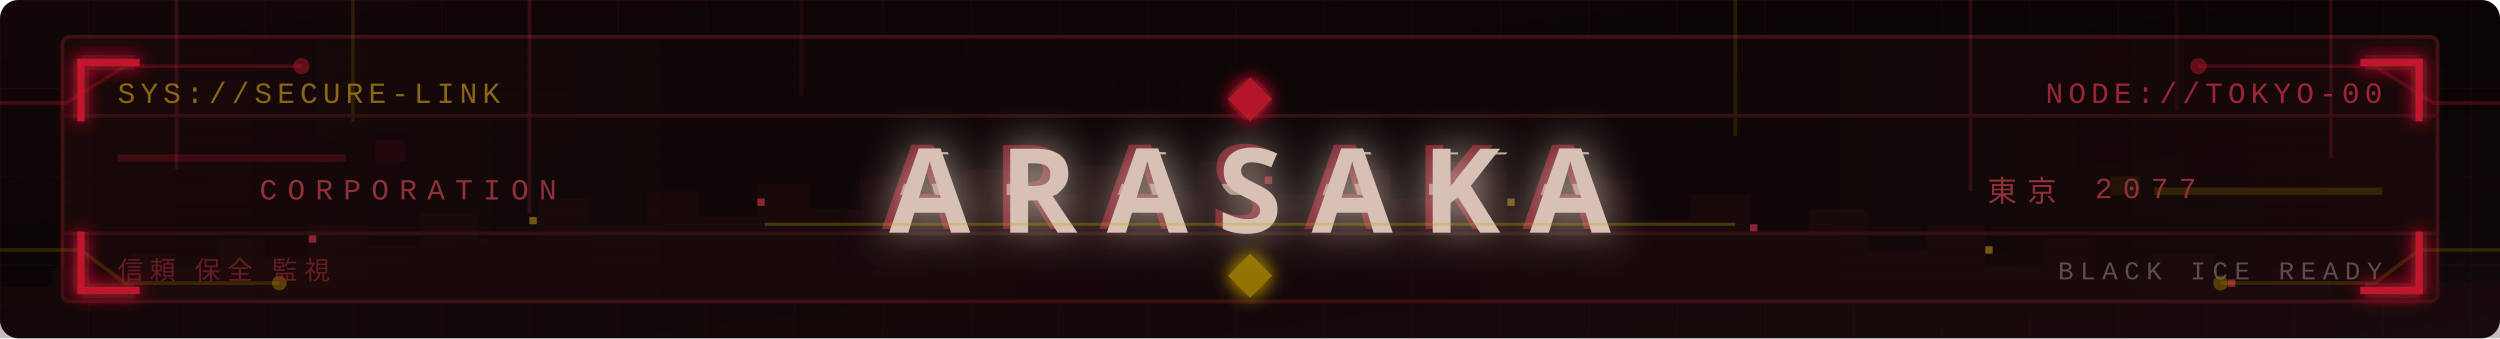
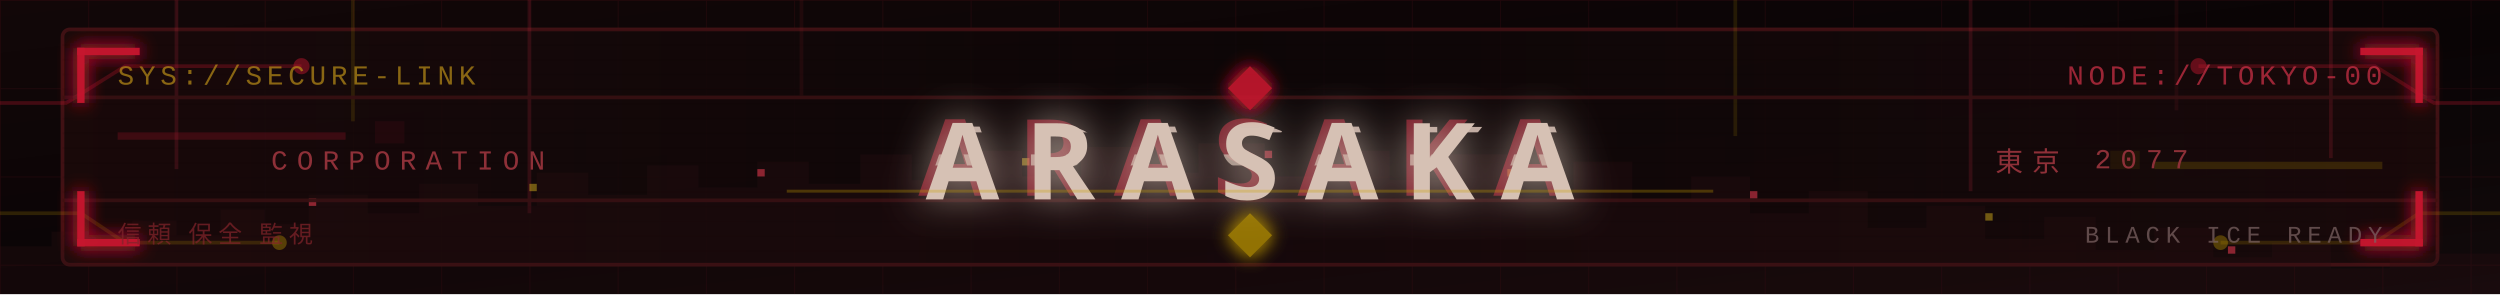
- <svg xmlns="http://www.w3.org/2000/svg" id="arasaka-banner" width="100%" viewBox="0 0 680 92">
+ <svg xmlns="http://www.w3.org/2000/svg" id="arasaka-banner" width="100%" viewBox="0 0 680 80">
  <defs>
    <linearGradient id="bg" x1="0%" y1="0%" x2="100%" y2="100%">
      <stop offset="0%" stop-color="#120708" />
      <stop offset="55%" stop-color="#090405" />
      <stop offset="100%" stop-color="#120a0b" />
    </linearGradient>
    <linearGradient id="panel" x1="0%" y1="0%" x2="100%" y2="0%">
      <stop offset="0%" stop-color="#19090a" stop-opacity="0.95" />
      <stop offset="50%" stop-color="#0d0607" stop-opacity="0.78" />
      <stop offset="100%" stop-color="#19090a" stop-opacity="0.95" />
    </linearGradient>
    <pattern id="grid" width="24" height="24" patternUnits="userSpaceOnUse">
      <path d="M24 0 L0 0 0 24" fill="none" stroke="#c5162f" stroke-width="0.4" opacity="0.11" />
    </pattern>
    <pattern id="scanlines" width="680" height="4" patternUnits="userSpaceOnUse">
      <line x1="0" y1="0" x2="680" y2="0" stroke="#050304" stroke-width="1" opacity="0.32" />
    </pattern>
    <clipPath id="glitch-top">
-       <rect x="0" y="37" width="680" height="5" />
+       <rect x="0" y="31" width="680" height="5" />
    </clipPath>
    <clipPath id="glitch-mid">
-       <rect x="0" y="50" width="680" height="3" />
+       <rect x="0" y="42" width="680" height="3" />
    </clipPath>
    <filter id="glow-red" x="-50%" y="-50%" width="200%" height="200%">
      <feGaussianBlur stdDeviation="2.5" result="blur" />
      <feMerge>
        <feMergeNode in="blur" />
        <feMergeNode in="blur" />
        <feMergeNode in="SourceGraphic" />
      </feMerge>
    </filter>
    <filter id="glow-soft" x="-50%" y="-50%" width="200%" height="200%">
      <feGaussianBlur stdDeviation="6" result="blur" />
      <feMerge>
        <feMergeNode in="blur" />
        <feMergeNode in="SourceGraphic" />
      </feMerge>
    </filter>
  </defs>
-   <rect width="680" height="92" rx="5" fill="url(#bg)" />
-   <rect width="680" height="92" rx="5" fill="url(#grid)" />
-   <rect x="17" y="10" width="646" height="72" rx="2" fill="url(#panel)" stroke="#401114" stroke-width="1" />
-   <rect x="17" y="10" width="646" height="72" rx="2" fill="url(#scanlines)" opacity="0.3" />
+   <rect width="680" height="80" fill="url(#bg)" />
+   <rect width="680" height="80" fill="url(#grid)" />
+   <rect x="17" y="8" width="646" height="64" rx="2" fill="url(#panel)" stroke="#401114" stroke-width="1" />
+   <rect x="17" y="8" width="646" height="64" rx="2" fill="url(#scanlines)" opacity="0.3" />
  <g opacity="0.14" stroke-width="1">
    <line x1="48" y1="0" x2="48" y2="46" stroke="#ff344d" />
    <line x1="96" y1="0" x2="96" y2="33" stroke="#c8a000" />
    <line x1="144" y1="0" x2="144" y2="58" stroke="#ff344d" />
    <line x1="218" y1="0" x2="218" y2="26" stroke="#8d1e28" />
    <line x1="472" y1="0" x2="472" y2="37" stroke="#c8a000" />
    <line x1="536" y1="0" x2="536" y2="52" stroke="#ff344d" />
    <line x1="592" y1="0" x2="592" y2="30" stroke="#8d1e28" />
    <line x1="634" y1="0" x2="634" y2="43" stroke="#ff344d" />
  </g>
-   <path d="M0,92 L0,78 L14,78 L14,73 L24,73 L24,76 L36,76 L36,69 L48,69 L48,73 L60,73 L60,65 L72,65 L72,70 L84,70 L84,61 L100,61 L100,67 L114,67 L114,58 L130,58 L130,65 L146,65 L146,54 L160,54 L160,61 L176,61 L176,52 L190,52 L190,59 L206,59 L206,50 L220,50 L220,57 L234,57 L234,48 L248,48 L248,55 L262,55 L262,46 L278,46 L278,53 L294,53 L294,45 L310,45 L310,52 L326,52 L326,44 L344,44 L344,53 L360,53 L360,46 L378,46 L378,54 L394,54 L394,47 L410,47 L410,58 L428,58 L428,49 L444,49 L444,60 L460,60 L460,53 L476,53 L476,64 L492,64 L492,57 L508,57 L508,68 L524,68 L524,61 L540,61 L540,72 L556,72 L556,65 L570,65 L570,75 L586,75 L586,69 L602,69 L602,78 L618,78 L618,73 L634,73 L634,82 L650,82 L650,77 L680,77 L680,92 Z" fill="#2a0e12" opacity="0.28" />
+   <path d="M0,80 L0,67 L14,67 L14,63 L24,63 L24,66 L36,66 L36,60 L48,60 L48,64 L60,64 L60,57 L72,57 L72,61 L84,61 L84,53 L100,53 L100,58 L114,58 L114,50 L130,50 L130,56 L146,56 L146,47 L160,47 L160,53 L176,53 L176,45 L190,45 L190,51 L206,51 L206,44 L220,44 L220,50 L234,50 L234,42 L248,42 L248,49 L262,49 L262,41 L278,41 L278,48 L294,48 L294,40 L310,40 L310,47 L326,47 L326,39 L344,39 L344,48 L360,48 L360,41 L378,41 L378,49 L394,49 L394,42 L410,42 L410,53 L428,53 L428,44 L444,44 L444,55 L460,55 L460,48 L476,48 L476,58 L492,58 L492,52 L508,52 L508,62 L524,62 L524,56 L540,56 L540,65 L556,65 L556,59 L570,59 L570,68 L586,68 L586,62 L602,62 L602,70 L618,70 L618,66 L634,66 L634,73 L650,73 L650,69 L680,69 L680,80 Z" fill="#2a0e12" opacity="0.28" />
  <g opacity="0.5">
-     <rect x="84" y="64" width="2" height="2" fill="#ff4058" />
-     <rect x="144" y="59" width="2" height="2" fill="#d0aa1c" />
-     <rect x="206" y="54" width="2" height="2" fill="#ff4058" />
-     <rect x="278" y="50" width="2" height="2" fill="#e4b724" />
-     <rect x="344" y="48" width="2" height="2" fill="#ff4058" />
-     <rect x="410" y="54" width="2" height="2" fill="#d0aa1c" />
-     <rect x="476" y="61" width="2" height="2" fill="#ff4058" />
-     <rect x="540" y="67" width="2" height="2" fill="#d0aa1c" />
-     <rect x="606" y="76" width="2" height="2" fill="#ff4058" />
+     <rect x="84" y="54" width="2" height="2" fill="#ff4058" />
+     <rect x="144" y="50" width="2" height="2" fill="#d0aa1c" />
+     <rect x="206" y="46" width="2" height="2" fill="#ff4058" />
+     <rect x="278" y="43" width="2" height="2" fill="#e4b724" />
+     <rect x="344" y="41" width="2" height="2" fill="#ff4058" />
+     <rect x="410" y="46" width="2" height="2" fill="#d0aa1c" />
+     <rect x="476" y="52" width="2" height="2" fill="#ff4058" />
+     <rect x="540" y="58" width="2" height="2" fill="#d0aa1c" />
+     <rect x="606" y="67" width="2" height="2" fill="#ff4058" />
  </g>
  <g fill="none" stroke-width="1">
    <path d="M0,28 L18,28 L34,18 L82,18" stroke="#c5162f" opacity="0.28" />
-     <path d="M0,68 L22,68 L34,77 L76,77" stroke="#c8a000" opacity="0.18" />
+     <path d="M0,58 L22,58 L34,66 L76,66" stroke="#c8a000" opacity="0.18" />
    <path d="M680,28 L662,28 L646,18 L598,18" stroke="#c5162f" opacity="0.28" />
-     <path d="M680,68 L658,68 L646,77 L604,77" stroke="#c8a000" opacity="0.18" />
+     <path d="M680,58 L658,58 L646,66 L604,66" stroke="#c8a000" opacity="0.18" />
    <circle cx="82" cy="18" r="2.2" fill="#c5162f" opacity="0.45" />
-     <circle cx="76" cy="77" r="2" fill="#c8a000" opacity="0.35" />
+     <circle cx="76" cy="66" r="2" fill="#c8a000" opacity="0.35" />
    <circle cx="598" cy="18" r="2.2" fill="#c5162f" opacity="0.45" />
-     <circle cx="604" cy="77" r="2" fill="#c8a000" opacity="0.35" />
+     <circle cx="604" cy="66" r="2" fill="#c8a000" opacity="0.35" />
  </g>
-   <rect x="17" y="31" width="646" height="1" fill="#351012" opacity="0.95" />
-   <rect x="17" y="63" width="646" height="1" fill="#351012" opacity="0.95" />
+   <rect x="17" y="26" width="646" height="1" fill="#351012" opacity="0.95" />
+   <rect x="17" y="54" width="646" height="1" fill="#351012" opacity="0.95" />
  <g filter="url(#glow-red)">
-     <rect x="21" y="16" width="17" height="2" fill="#c5162f" opacity="0.95" />
-     <rect x="21" y="16" width="2" height="17" fill="#c5162f" opacity="0.95" />
-     <rect x="642" y="16" width="17" height="2" fill="#c5162f" opacity="0.95" />
-     <rect x="657" y="16" width="2" height="17" fill="#c5162f" opacity="0.95" />
-     <rect x="21" y="78" width="17" height="2" fill="#c5162f" opacity="0.95" />
-     <rect x="21" y="63" width="2" height="17" fill="#c5162f" opacity="0.95" />
-     <rect x="642" y="78" width="17" height="2" fill="#c5162f" opacity="0.95" />
-     <rect x="657" y="63" width="2" height="17" fill="#c5162f" opacity="0.95" />
+     <rect x="21" y="13" width="17" height="2" fill="#c5162f" opacity="0.95" />
+     <rect x="21" y="13" width="2" height="15" fill="#c5162f" opacity="0.95" />
+     <rect x="642" y="13" width="17" height="2" fill="#c5162f" opacity="0.95" />
+     <rect x="657" y="13" width="2" height="15" fill="#c5162f" opacity="0.95" />
+     <rect x="21" y="65" width="17" height="2" fill="#c5162f" opacity="0.95" />
+     <rect x="21" y="52" width="2" height="15" fill="#c5162f" opacity="0.95" />
+     <rect x="642" y="65" width="17" height="2" fill="#c5162f" opacity="0.95" />
+     <rect x="657" y="52" width="2" height="15" fill="#c5162f" opacity="0.95" />
  </g>
-   <rect x="32" y="42" width="62" height="2" fill="#c5162f" opacity="0.22" />
-   <rect x="586" y="51" width="62" height="2" fill="#c8a000" opacity="0.18" />
-   <rect x="102" y="38" width="8" height="6" fill="#c5162f" opacity="0.08" />
-   <rect x="574" y="48" width="8" height="5" fill="#c8a000" opacity="0.08" />
-   <text x="32" y="28" font-family="'Courier New', monospace" font-size="8" fill="#b58a16" opacity="0.72" letter-spacing="1.4">SYS://SECURE-LINK</text>
-   <text x="648" y="28" text-anchor="end" font-family="'Courier New', monospace" font-size="8" fill="#cf3146" opacity="0.72" letter-spacing="1.4">NODE://TOKYO-00</text>
-   <text x="32" y="76" font-family="'Courier New', monospace" font-size="7" fill="#812229" opacity="0.72" letter-spacing="1.8">信頼  保全  監視</text>
-   <text x="648" y="76" text-anchor="end" font-family="'Courier New', monospace" font-size="7" fill="#7c6363" opacity="0.72" letter-spacing="1.8">BLACK ICE READY</text>
-   <text x="338" y="51" text-anchor="middle" dominant-baseline="middle" font-family="Impact, 'Arial Black', sans-serif" font-size="32" font-weight="900" letter-spacing="8" fill="#ff2745" opacity="0.42">ARASAKA</text>
-   <text x="342" y="53" text-anchor="middle" dominant-baseline="middle" font-family="Impact, 'Arial Black', sans-serif" font-size="32" font-weight="900" letter-spacing="8" fill="#cdb7ac" opacity="0.92" clip-path="url(#glitch-top)">ARASAKA</text>
-   <text x="339" y="53" text-anchor="middle" dominant-baseline="middle" font-family="Impact, 'Arial Black', sans-serif" font-size="32" font-weight="900" letter-spacing="8" fill="#d1bdaf" opacity="0.72" clip-path="url(#glitch-mid)">ARASAKA</text>
-   <text x="340" y="52" text-anchor="middle" dominant-baseline="middle" font-family="Impact, 'Arial Black', sans-serif" font-size="32" font-weight="900" letter-spacing="8" fill="#d6c1b4" filter="url(#glow-soft)">ARASAKA</text>
-   <text x="111" y="52" text-anchor="middle" dominant-baseline="middle" font-family="'Courier New', monospace" font-size="8" fill="#8e3038" letter-spacing="2.8">CORPORATION</text>
-   <text x="569" y="52" text-anchor="middle" dominant-baseline="middle" font-family="'Courier New', monospace" font-size="8" fill="#8e3038" letter-spacing="2.8">東京  2077</text>
-   <line x1="192" y1="58" x2="488" y2="58" stroke="#c5162f" stroke-width="2.1" opacity="0.42" filter="url(#glow-soft)" />
-   <line x1="208" y1="61" x2="472" y2="61" stroke="#c8a000" stroke-width="0.8" opacity="0.3" />
-   <polygon points="340,21 346,27 340,33 334,27" fill="#c5162f" opacity="0.9" filter="url(#glow-red)" />
-   <polygon points="340,69 346,75 340,81 334,75" fill="#c8a000" opacity="0.7" filter="url(#glow-red)" />
+   <rect x="32" y="36" width="62" height="2" fill="#c5162f" opacity="0.22" />
+   <rect x="586" y="44" width="62" height="2" fill="#c8a000" opacity="0.18" />
+   <rect x="102" y="33" width="8" height="6" fill="#c5162f" opacity="0.08" />
+   <rect x="574" y="41" width="8" height="5" fill="#c8a000" opacity="0.08" />
+   <text x="32" y="23" font-family="'Courier New', monospace" font-size="7.5" fill="#b58a16" opacity="0.72" letter-spacing="1.3">SYS://SECURE-LINK</text>
+   <text x="648" y="23" text-anchor="end" font-family="'Courier New', monospace" font-size="7.5" fill="#cf3146" opacity="0.72" letter-spacing="1.3">NODE://TOKYO-00</text>
+   <text x="32" y="66" font-family="'Courier New', monospace" font-size="6.5" fill="#812229" opacity="0.72" letter-spacing="1.6">信頼  保全  監視</text>
+   <text x="648" y="66" text-anchor="end" font-family="'Courier New', monospace" font-size="6.5" fill="#7c6363" opacity="0.72" letter-spacing="1.6">BLACK ICE READY</text>
+   <text x="338" y="43" text-anchor="middle" dominant-baseline="middle" font-family="Impact, 'Arial Black', sans-serif" font-size="29" font-weight="900" letter-spacing="7" fill="#ff2745" opacity="0.42">ARASAKA</text>
+   <text x="342" y="45" text-anchor="middle" dominant-baseline="middle" font-family="Impact, 'Arial Black', sans-serif" font-size="29" font-weight="900" letter-spacing="7" fill="#cdb7ac" opacity="0.92" clip-path="url(#glitch-top)">ARASAKA</text>
+   <text x="339" y="45" text-anchor="middle" dominant-baseline="middle" font-family="Impact, 'Arial Black', sans-serif" font-size="29" font-weight="900" letter-spacing="7" fill="#d1bdaf" opacity="0.72" clip-path="url(#glitch-mid)">ARASAKA</text>
+   <text x="340" y="44" text-anchor="middle" dominant-baseline="middle" font-family="Impact, 'Arial Black', sans-serif" font-size="29" font-weight="900" letter-spacing="7" fill="#d6c1b4" filter="url(#glow-soft)">ARASAKA</text>
+   <text x="111" y="44" text-anchor="middle" dominant-baseline="middle" font-family="'Courier New', monospace" font-size="7.5" fill="#8e3038" letter-spacing="2.5">CORPORATION</text>
+   <text x="569" y="44" text-anchor="middle" dominant-baseline="middle" font-family="'Courier New', monospace" font-size="7.5" fill="#8e3038" letter-spacing="2.5">東京  2077</text>
+   <line x1="200" y1="49" x2="480" y2="49" stroke="#c5162f" stroke-width="2" opacity="0.42" filter="url(#glow-soft)" />
+   <line x1="214" y1="52" x2="466" y2="52" stroke="#c8a000" stroke-width="0.8" opacity="0.3" />
+   <polygon points="340,18 346,24 340,30 334,24" fill="#c5162f" opacity="0.9" filter="url(#glow-red)" />
+   <polygon points="340,58 346,64 340,70 334,64" fill="#c8a000" opacity="0.7" filter="url(#glow-red)" />
</svg>
